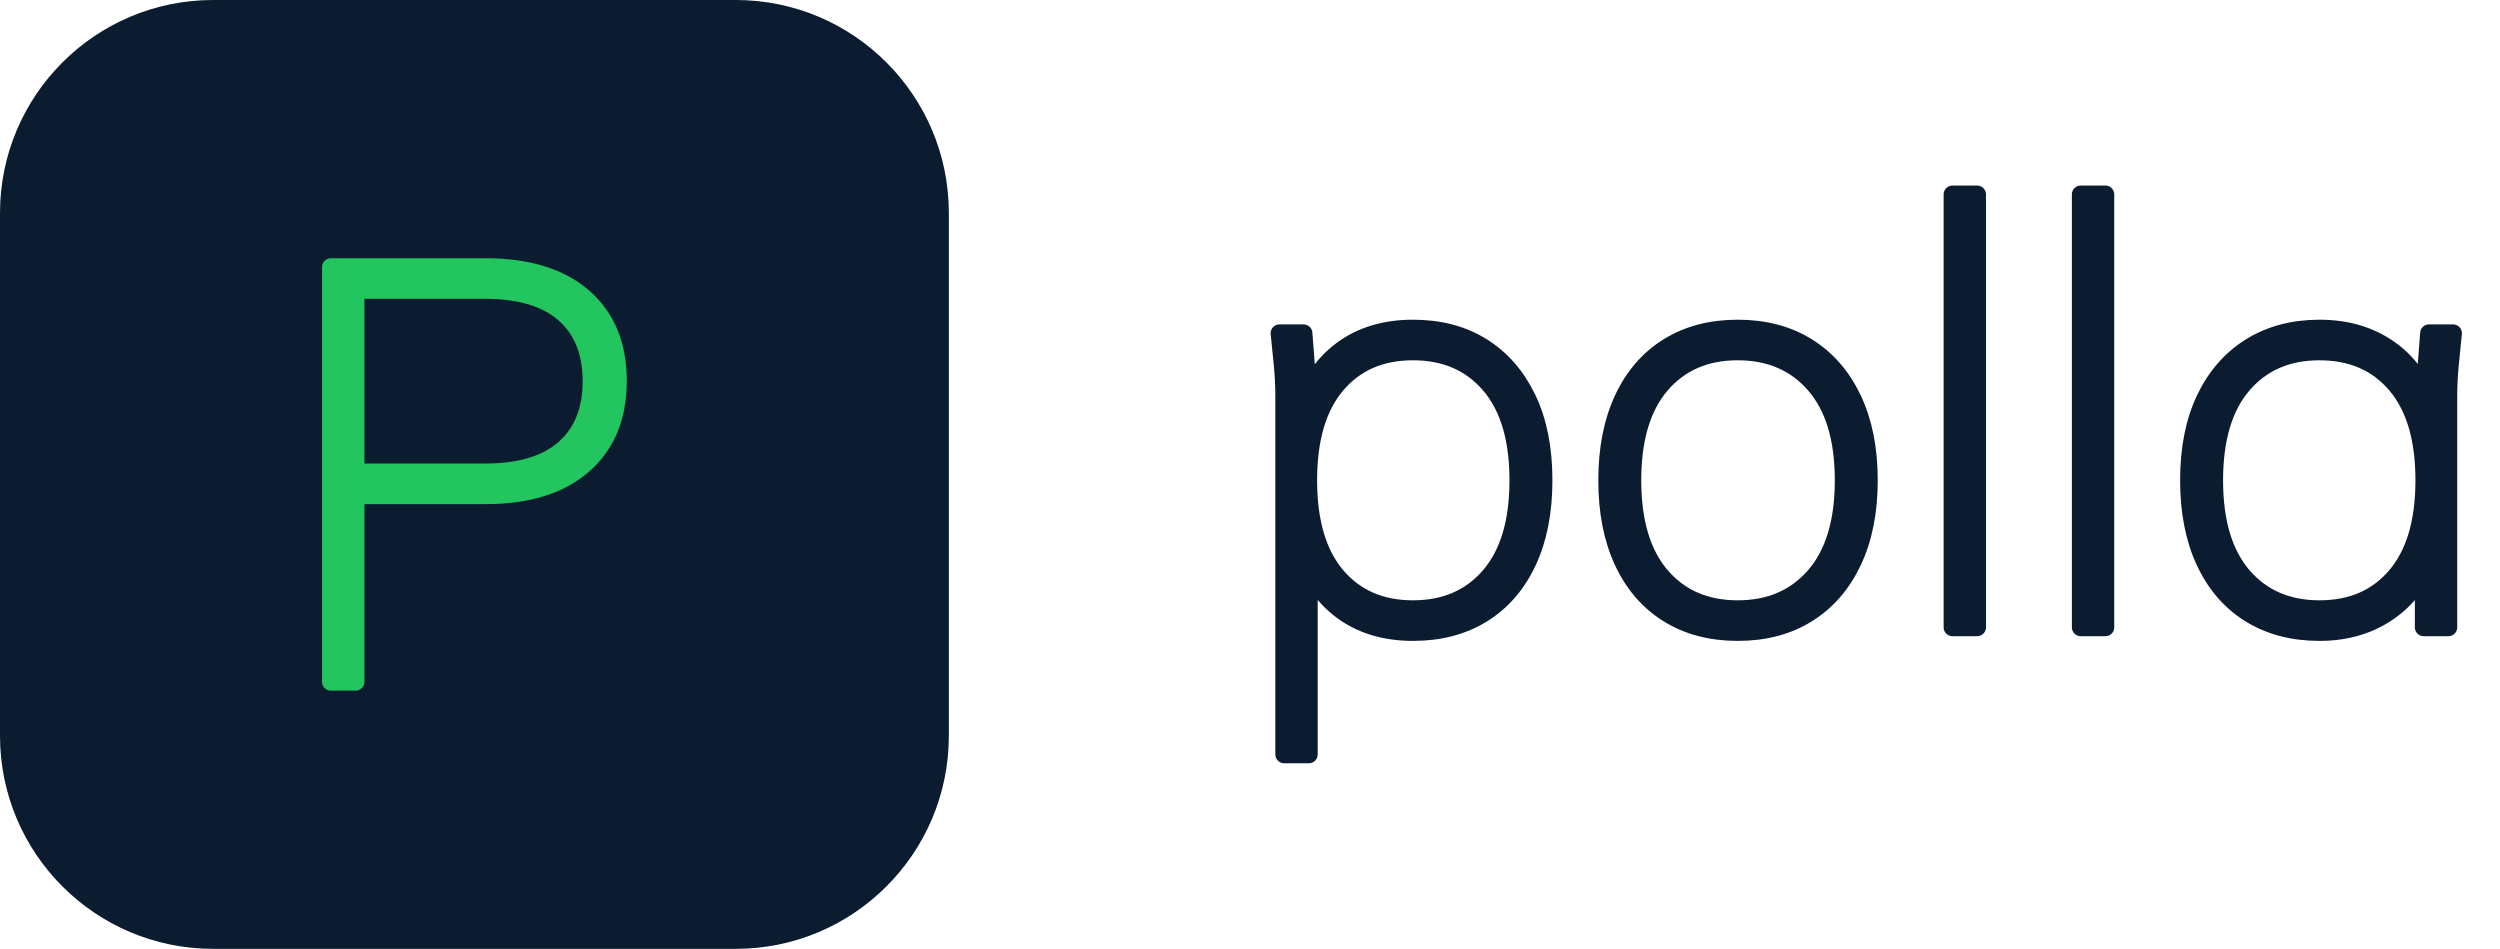
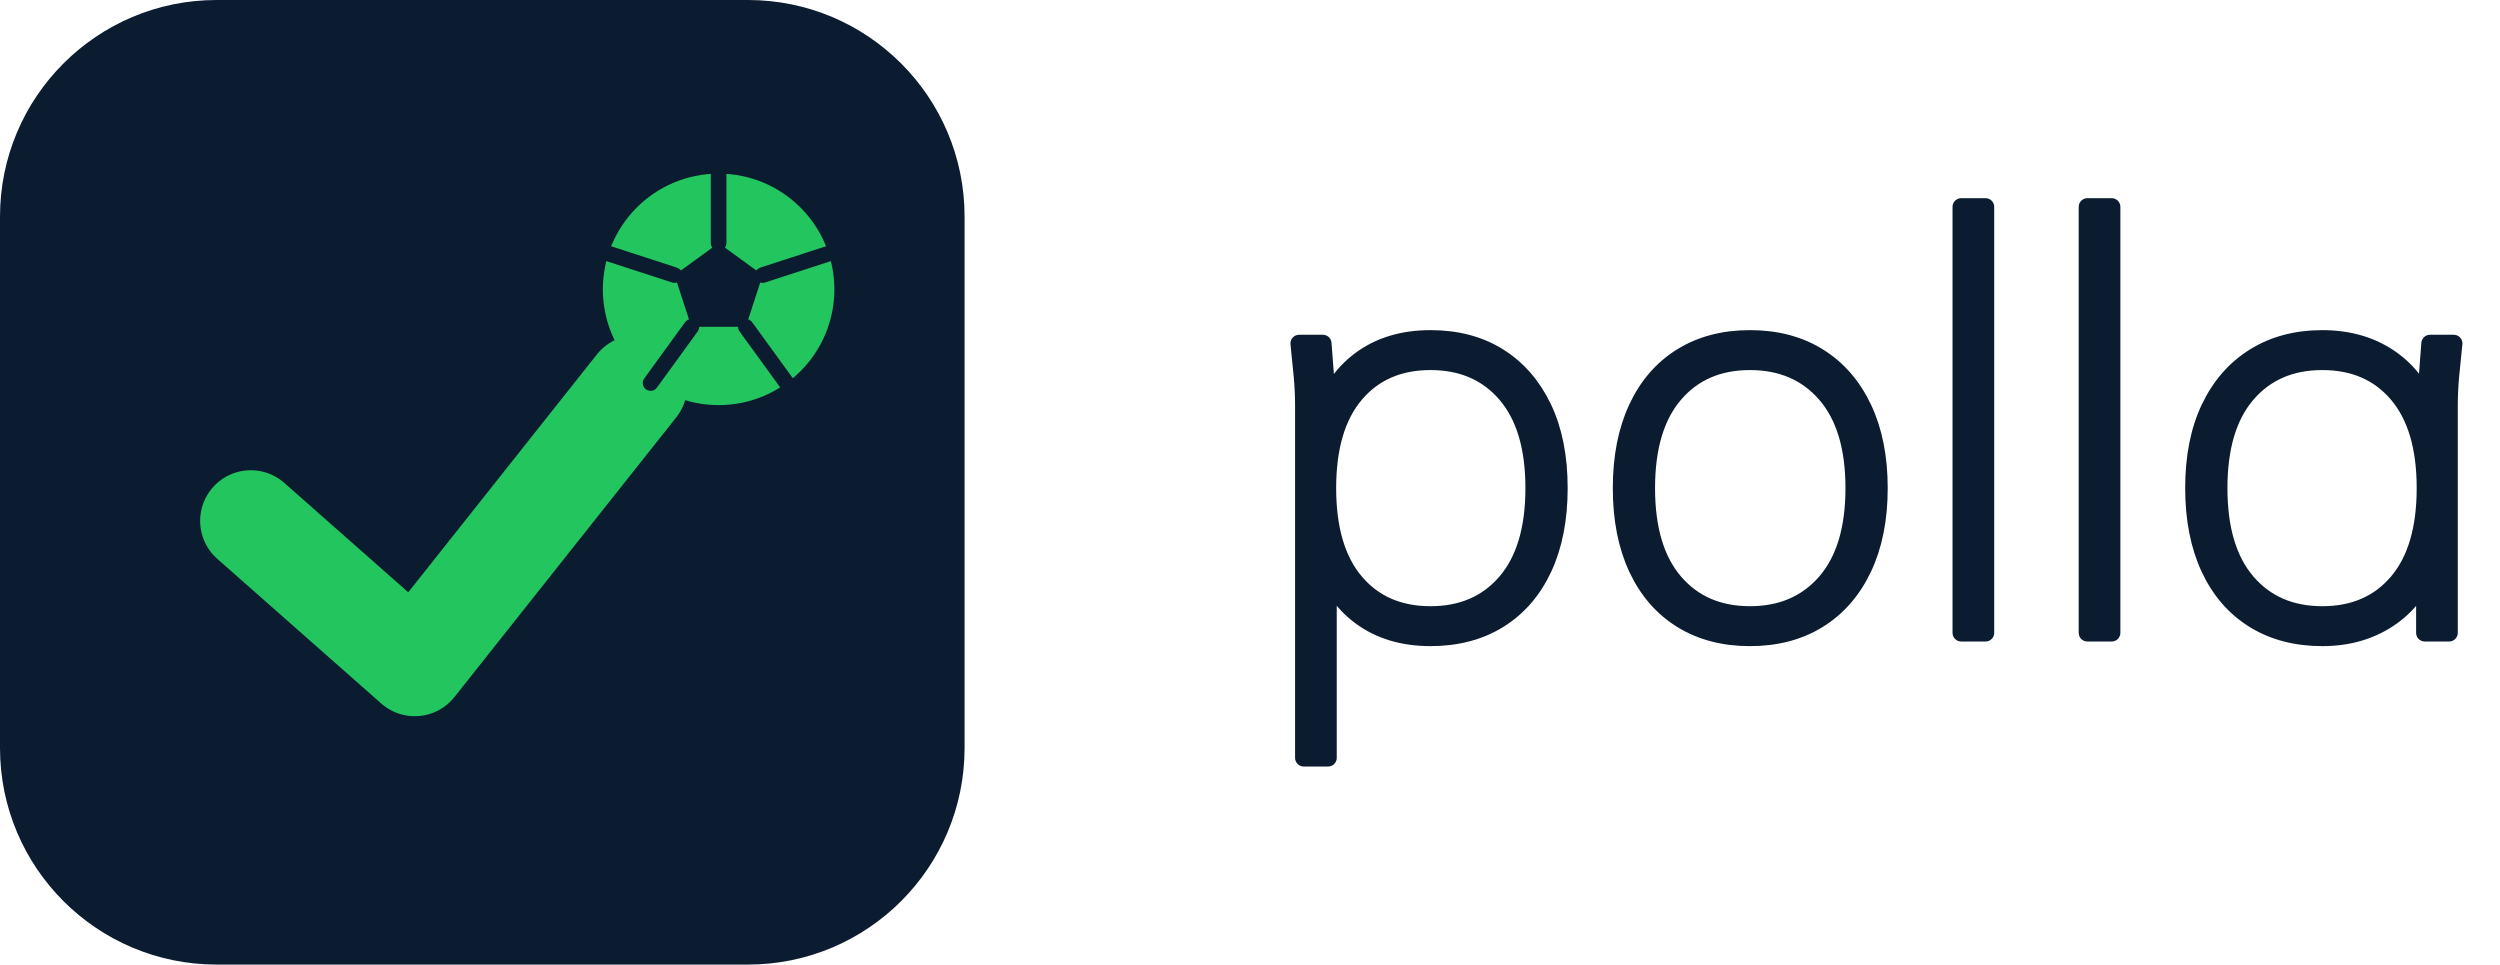
- <svg xmlns="http://www.w3.org/2000/svg" viewBox="0 0 1349 512" width="1349" height="512">
+ <svg xmlns="http://www.w3.org/2000/svg" viewBox="0 0 1327 512" width="1327" height="512">
  <rect width="512" height="512" rx="115" ry="115" fill="#0B1C30" />
-   <g transform="translate(147.75 367.90) scale(0.31744 -0.31744)" fill="#22C55E" stroke="#22C55E" stroke-width="30" stroke-linejoin="round" stroke-linecap="round" paint-order="stroke">
-     <path d="M97 0V705H360Q467 705 526.0 654.0Q585 603 585 511Q585 420 526.0 368.5Q467 317 360 317H139V0ZM139 356H359Q448 356 494.0 396.5Q540 437 540 511Q540 585 494.0 625.5Q448 666 359 666H139Z" />
-   </g>
-   <g transform="translate(665.00 338.53) scale(0.31744 -0.31744)" fill="#0B1C30" stroke="#0B1C30" stroke-width="30" stroke-linejoin="round" stroke-linecap="round" paint-order="stroke">
-     <g transform="translate(0.00 0)">
+   <polyline points="133.12 276.48 220.16 353.28 337.92 204.80" fill="none" stroke="#22C55E" stroke-width="53.76" stroke-linecap="round" stroke-linejoin="round" />
+   <circle cx="381.44" cy="153.60" r="61.44" fill="#22C55E" />
+   <polygon points="381.44,129.02 404.81,146.01 395.89,173.48 366.99,173.48 358.07,146.01" fill="#0B1C30" />
+   <line x1="381.44" y1="129.02" x2="381.44" y2="92.16" stroke="#0B1C30" stroke-width="8.29" stroke-linecap="round" />
+   <line x1="404.81" y1="146.01" x2="439.87" y2="134.61" stroke="#0B1C30" stroke-width="8.29" stroke-linecap="round" />
+   <line x1="395.89" y1="173.48" x2="417.55" y2="203.31" stroke="#0B1C30" stroke-width="8.29" stroke-linecap="round" />
+   <line x1="366.99" y1="173.48" x2="345.33" y2="203.31" stroke="#0B1C30" stroke-width="8.29" stroke-linecap="round" />
+   <line x1="358.07" y1="146.01" x2="323.01" y2="134.61" stroke="#0B1C30" stroke-width="8.29" stroke-linecap="round" />
+   <g transform="translate(665.0 335.9) scale(0.3072 -0.3072)" fill="#0B1C30" stroke="#0B1C30" stroke-width="30" stroke-linejoin="round" paint-order="stroke">
+     <g transform="translate(0.0 0)">
      <path d="M88 -216V392Q88 418 85.5 445.0Q83 472 80 500H121L131 369H119Q136 434 185.5 471.0Q235 508 307 508Q375 508 424.5 477.0Q474 446 501.5 388.5Q529 331 529 250Q529 170 502.0 112.0Q475 54 425.0 23.0Q375 -8 307 -8Q235 -8 185.5 29.0Q136 66 119 131H130V-216ZM307 31Q389 31 437.5 87.5Q486 144 486 250Q486 356 437.5 412.5Q389 469 307 469Q225 469 177.0 412.5Q129 356 129 250Q129 144 177.0 87.5Q225 31 307 31Z" />
    </g>
-     <g transform="translate(583.00 0)">
+     <g transform="translate(583.0 0)">
      <path d="M276 -8Q208 -8 158.0 23.0Q108 54 81.0 112.0Q54 170 54 250Q54 330 81.0 388.0Q108 446 158.0 477.0Q208 508 276 508Q344 508 394.0 477.0Q444 446 471.5 388.0Q499 330 499 250Q499 170 471.5 112.0Q444 54 394.0 23.0Q344 -8 276 -8ZM276 31Q358 31 407.0 87.5Q456 144 456 250Q456 356 407.0 412.5Q358 469 276 469Q194 469 145.5 412.5Q97 356 97 250Q97 144 145.5 87.5Q194 31 276 31Z" />
    </g>
-     <g transform="translate(1136.00 0)">
+     <g transform="translate(1136.0 0)">
      <path d="M88 0V736H130V0Z" />
    </g>
-     <g transform="translate(1354.00 0)">
+     <g transform="translate(1354.0 0)">
      <path d="M88 0V736H130V0Z" />
    </g>
-     <g transform="translate(1572.00 0)">
+     <g transform="translate(1572.0 0)">
      <path d="M276 -8Q208 -8 158.0 23.0Q108 54 81.0 112.0Q54 170 54 250Q54 331 81.5 388.5Q109 446 159.0 477.0Q209 508 276 508Q347 508 397.5 471.0Q448 434 464 369H452L462 500H503Q500 472 497.5 445.0Q495 418 495 392V0H453V131H464Q448 66 397.0 29.0Q346 -8 276 -8ZM276 31Q358 31 406.0 87.5Q454 144 454 250Q454 356 406.0 412.5Q358 469 276 469Q194 469 145.5 412.5Q97 356 97 250Q97 144 145.5 87.5Q194 31 276 31Z" />
    </g>
  </g>
</svg>
